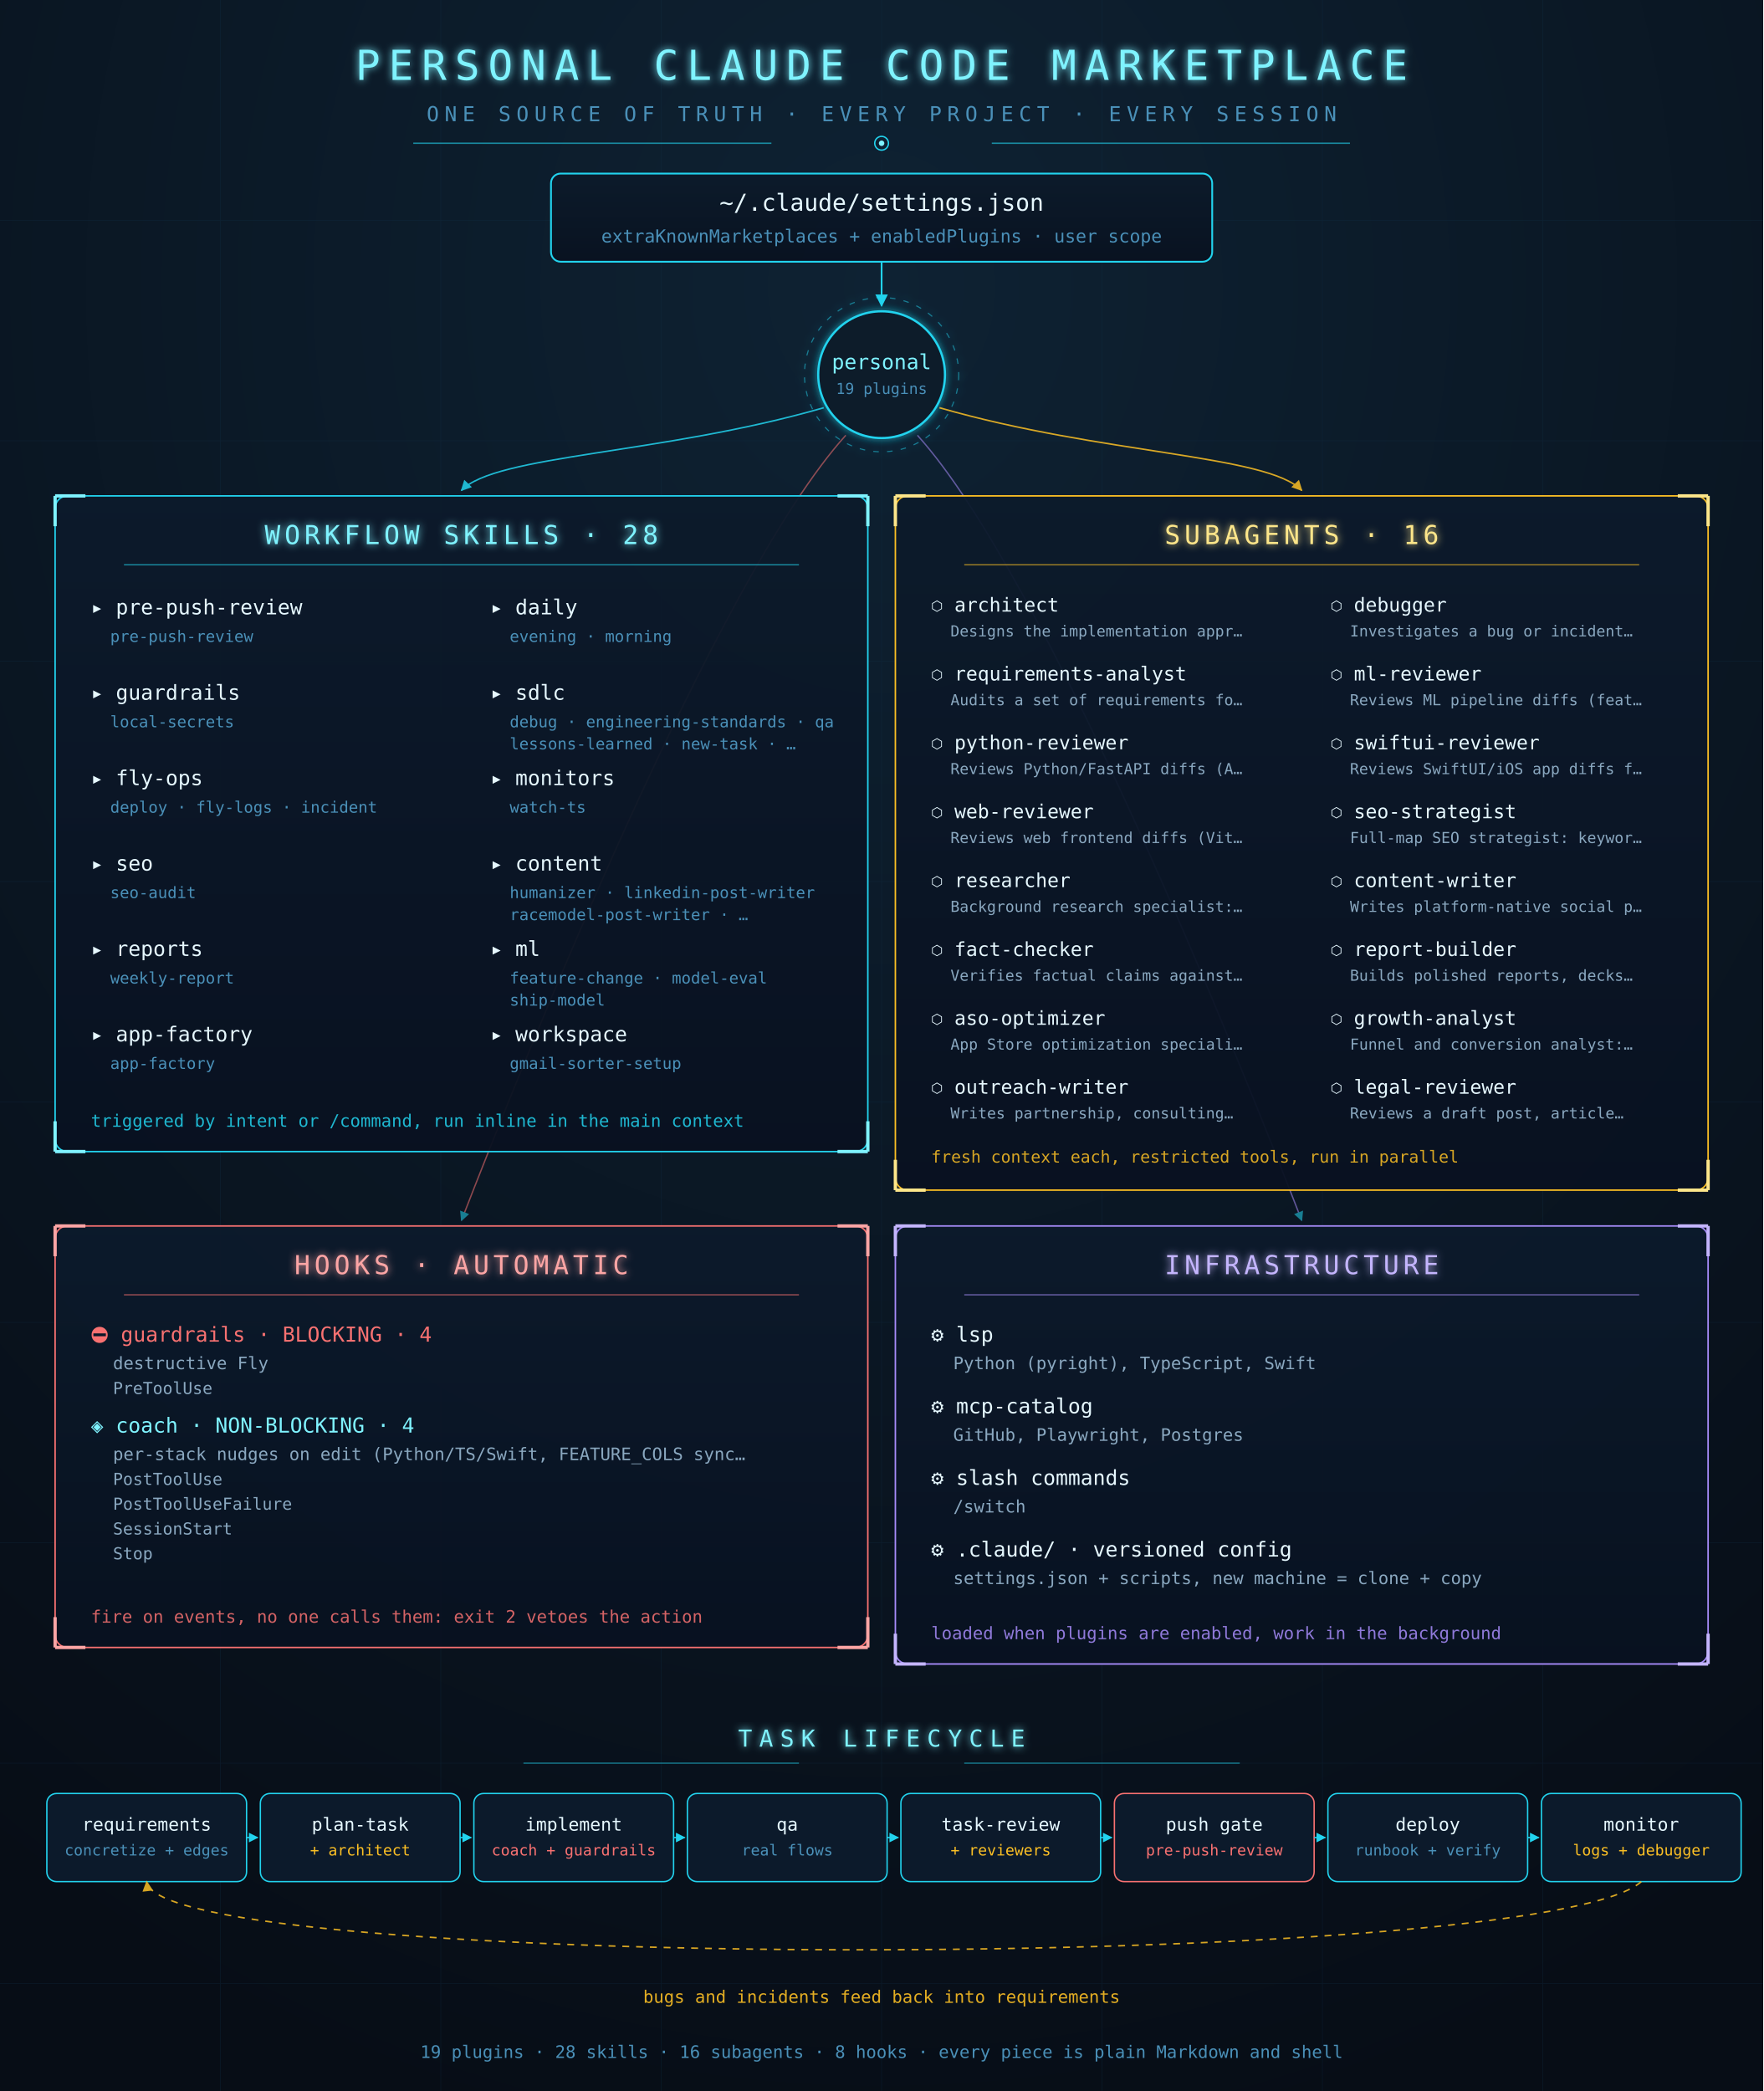
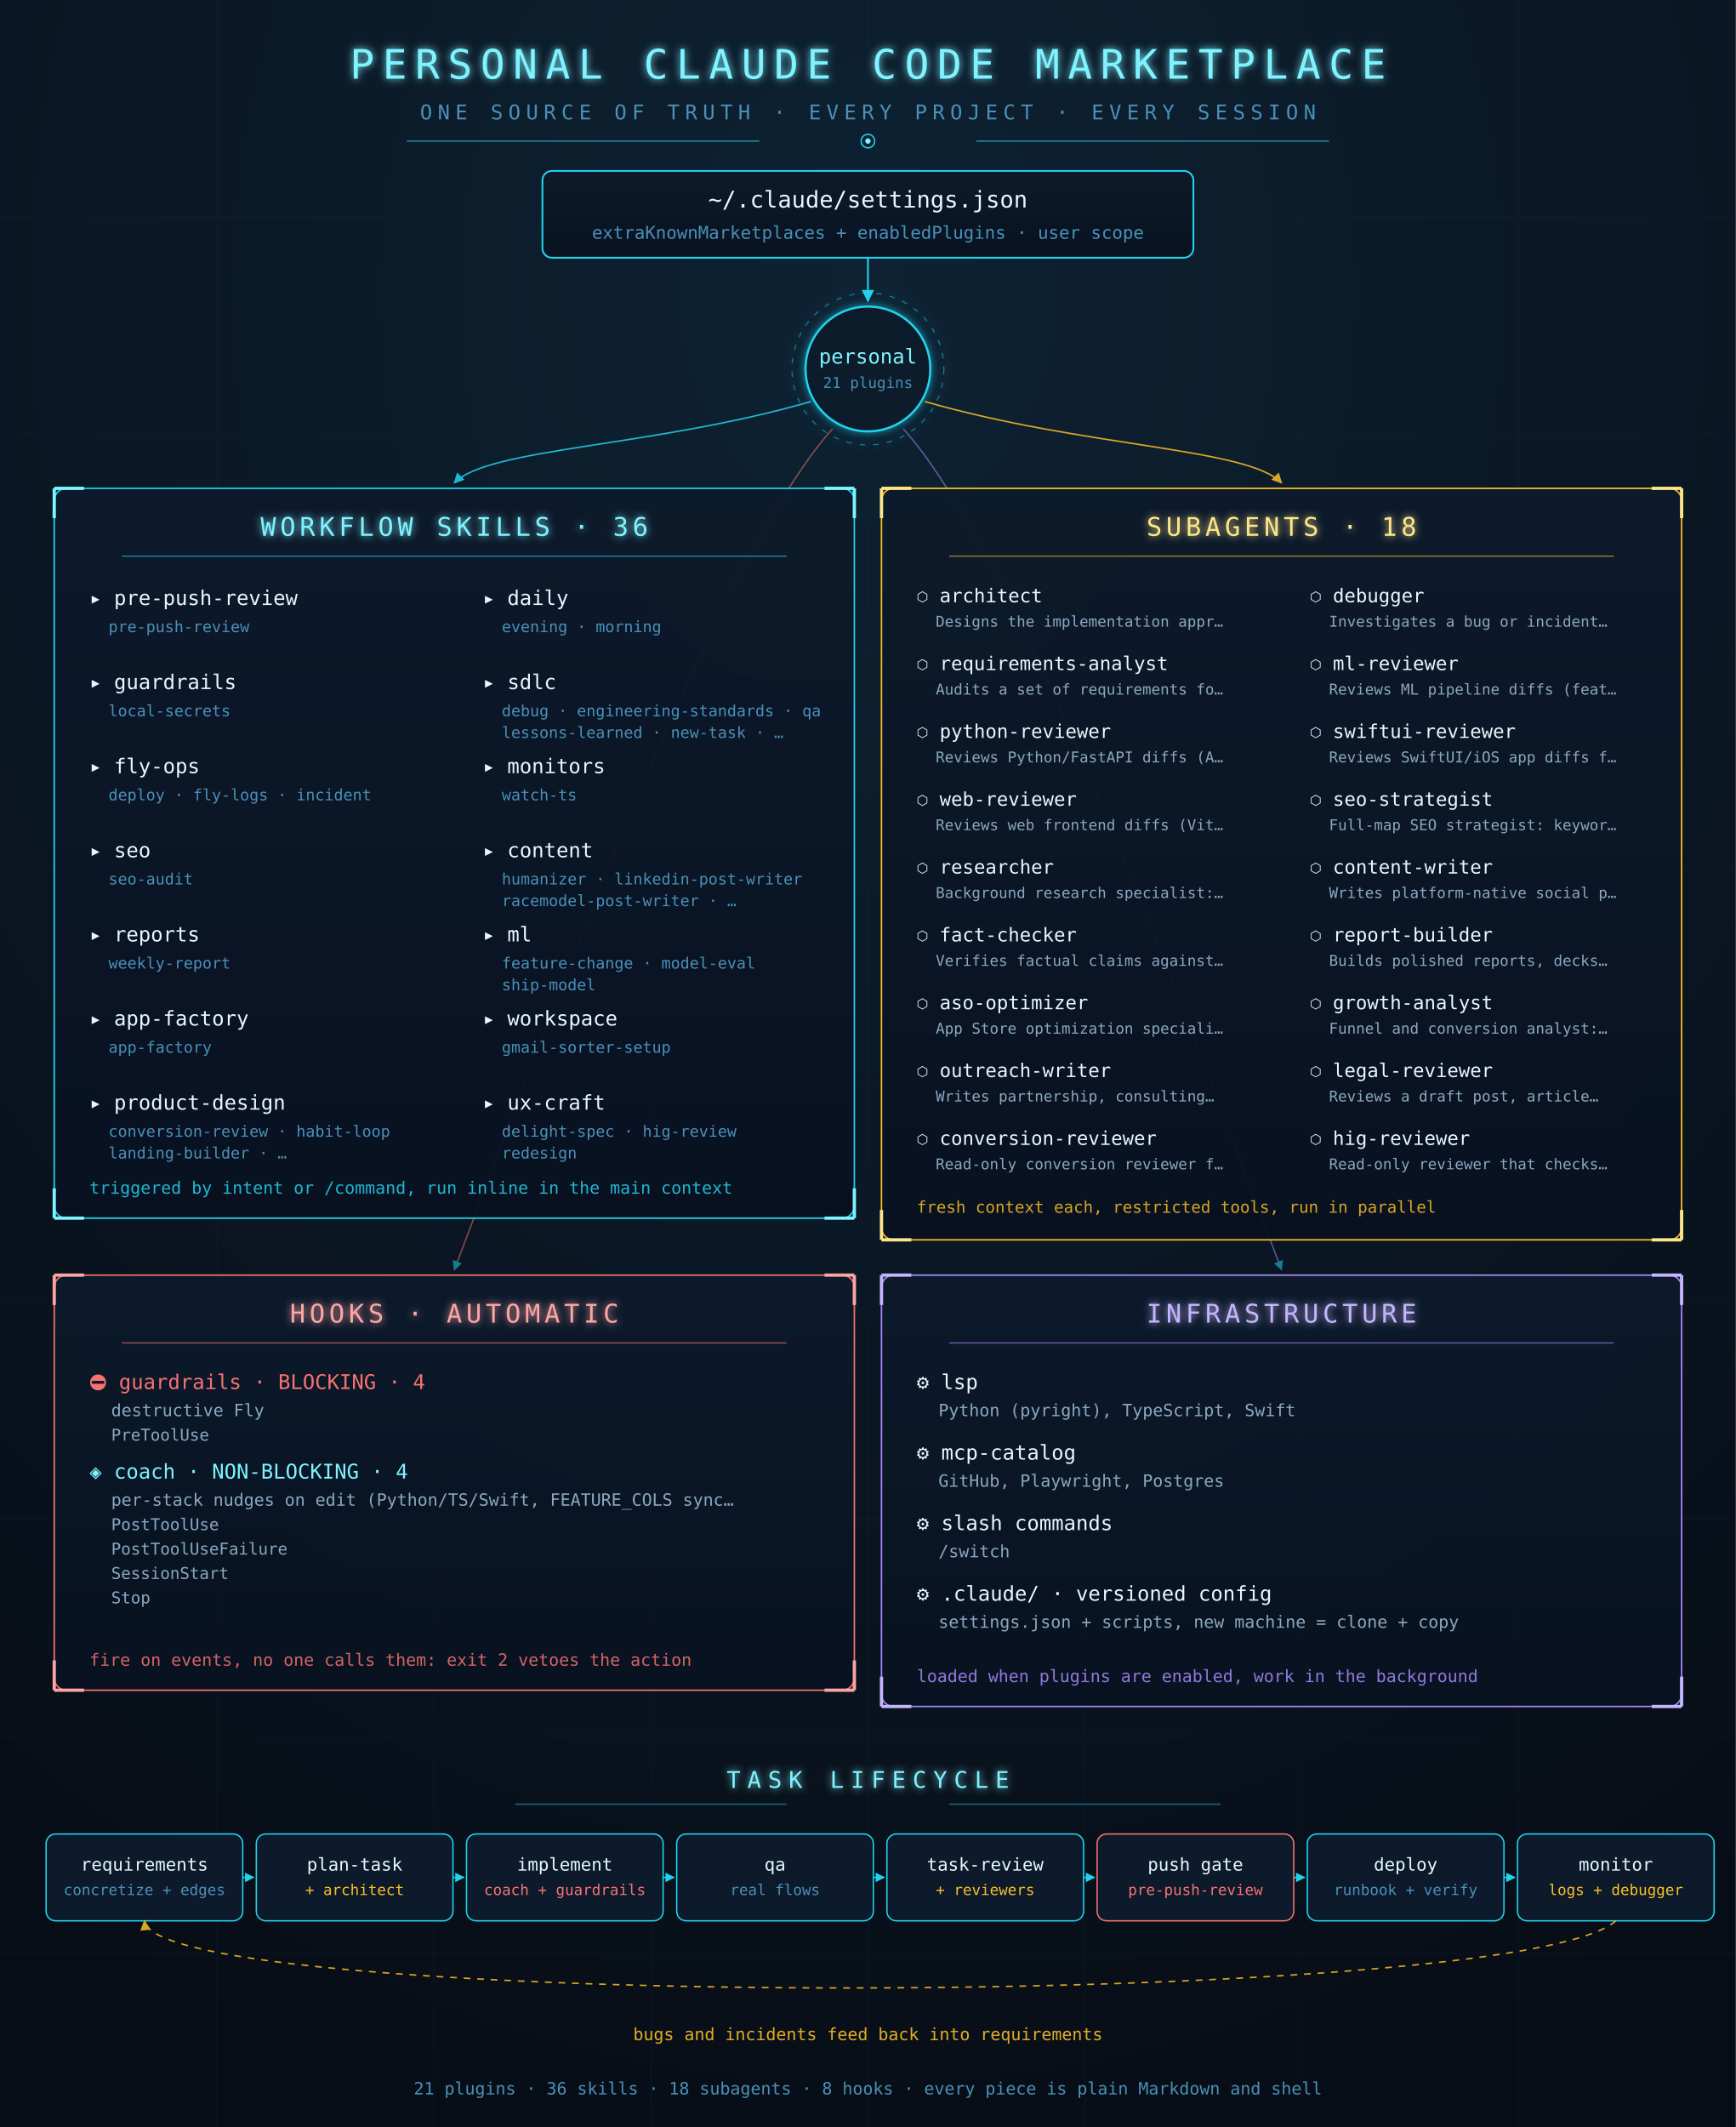
- <svg xmlns="http://www.w3.org/2000/svg" viewBox="0 0 1280 1518" width="1280" height="1518" font-family="Menlo, SF Mono, Consolas, monospace">
+ <svg xmlns="http://www.w3.org/2000/svg" viewBox="0 0 1280 1568" width="1280" height="1568" font-family="Menlo, SF Mono, Consolas, monospace">
  <defs>
    <filter id="glow" x="-40%" y="-40%" width="180%" height="180%">
      <feGaussianBlur stdDeviation="3" result="b" />
      <feMerge>
        <feMergeNode in="b" />
        <feMergeNode in="SourceGraphic" />
      </feMerge>
    </filter>
    <radialGradient id="bgGlow" cx="50%" cy="14%" r="90%">
      <stop offset="0%" stop-color="#0e2233" />
      <stop offset="100%" stop-color="#070d16" />
    </radialGradient>
    <linearGradient id="panelFill" x1="0" y1="0" x2="0" y2="1">
      <stop offset="0%" stop-color="#0c1a2b" stop-opacity="0.95" />
      <stop offset="100%" stop-color="#081120" stop-opacity="0.95" />
    </linearGradient>
    <marker id="arrowC" viewBox="0 0 10 10" refX="9" refY="5" markerWidth="7" markerHeight="7" orient="auto-start-reverse">
      <path d="M0,0 L10,5 L0,10 z" fill="#22d3ee" />
    </marker>
    <marker id="arrowG" viewBox="0 0 10 10" refX="9" refY="5" markerWidth="7" markerHeight="7" orient="auto-start-reverse">
      <path d="M0,0 L10,5 L0,10 z" fill="#fbbf24" />
    </marker>
  </defs>
-   <rect width="1280" height="1518" fill="url(#bgGlow)" />
+   <rect width="1280" height="1568" fill="url(#bgGlow)" />
  <g stroke="#123049" stroke-width="0.5" opacity="0.3">
-     <path d="M0,160 H1280 M0,320 H1280 M0,480 H1280 M0,640 H1280 M0,800 H1280 M0,960 H1280 M0,1120 H1280 M0,1280 H1280 M0,1440 H1280 M160,0 V1518 M320,0 V1518 M480,0 V1518 M640,0 V1518 M800,0 V1518 M960,0 V1518 M1120,0 V1518" />
+     <path d="M0,160 H1280 M0,320 H1280 M0,480 H1280 M0,640 H1280 M0,800 H1280 M0,960 H1280 M0,1120 H1280 M0,1280 H1280 M0,1440 H1280 M160,0 V1568 M320,0 V1568 M480,0 V1568 M640,0 V1568 M800,0 V1568 M960,0 V1568 M1120,0 V1568" />
  </g>
  <g filter="url(#glow)">
    <text x="640.0" y="58" text-anchor="middle" fill="#7ff3ff" font-size="30" letter-spacing="6">PERSONAL CLAUDE CODE MARKETPLACE</text>
  </g>
  <text x="640.0" y="88" text-anchor="middle" fill="#4a90b8" font-size="15" letter-spacing="4">ONE SOURCE OF TRUTH · EVERY PROJECT · EVERY SESSION</text>
  <path d="M300,104 H560 M720,104 H980" stroke="#22d3ee" stroke-width="1" opacity="0.6" />
  <circle cx="640.0" cy="104" r="5" fill="none" stroke="#22d3ee" />
  <circle cx="640.0" cy="104" r="2" fill="#7ff3ff" />
  <rect x="400" y="126" width="480" height="64" rx="7" fill="url(#panelFill)" stroke="#22d3ee" stroke-width="1.3" />
  <text x="640.0" y="153" text-anchor="middle" fill="#e6f8ff" font-size="17">~/.claude/settings.json</text>
  <text x="640.0" y="176" text-anchor="middle" fill="#4a90b8" font-size="13">extraKnownMarketplaces + enabledPlugins · user scope</text>
  <line x1="640" y1="190" x2="640" y2="222" stroke="#22d3ee" stroke-width="1.3" marker-end="url(#arrowC)" />
  <g filter="url(#glow)">
    <circle cx="640" cy="272" r="46" fill="#0c1a2b" stroke="#22d3ee" stroke-width="1.6" />
    <circle cx="640" cy="272" r="56" fill="none" stroke="#22d3ee" stroke-width="0.8" opacity="0.5" stroke-dasharray="4 6" />
    <text x="640" y="268" text-anchor="middle" fill="#7ff3ff" font-size="15">personal</text>
-     <text x="640" y="286" text-anchor="middle" fill="#4a90b8" font-size="11">19 plugins</text>
+     <text x="640" y="286" text-anchor="middle" fill="#4a90b8" font-size="11">21 plugins</text>
  </g>
  <path d="M598,296 C480,330 360,330 335,356" fill="none" stroke="#22d3ee" stroke-width="1.1" marker-end="url(#arrowC)" opacity="0.85" />
  <path d="M682,296 C800,330 920,330 945,356" fill="none" stroke="#fbbf24" stroke-width="1.1" marker-end="url(#arrowG)" opacity="0.85" />
-   <path d="M614,316 C520,420 380,770 335,886" fill="none" stroke="#f87171" stroke-width="1" marker-end="url(#arrowC)" opacity="0.55" />
-   <path d="M666,316 C760,420 900,770 945,886" fill="none" stroke="#a78bfa" stroke-width="1" marker-end="url(#arrowC)" opacity="0.55" />
-   <rect x="40" y="360" width="590" height="476" rx="9" fill="url(#panelFill)" stroke="#22d3ee" stroke-width="1.1" />
+   <path d="M614,316 C520,420 380,820 335,936" fill="none" stroke="#f87171" stroke-width="1" marker-end="url(#arrowC)" opacity="0.55" />
+   <path d="M666,316 C760,420 900,820 945,936" fill="none" stroke="#a78bfa" stroke-width="1" marker-end="url(#arrowC)" opacity="0.55" />
+   <rect x="40" y="360" width="590" height="538" rx="9" fill="url(#panelFill)" stroke="#22d3ee" stroke-width="1.1" />
  <path d="M40,360 h22 M40,360 v22" stroke="#7ff3ff" stroke-width="2.4" fill="none" />
  <path d="M630,360 h-22 M630,360 v22" stroke="#7ff3ff" stroke-width="2.4" fill="none" />
-   <path d="M40,836 h22 M40,836 v-22" stroke="#7ff3ff" stroke-width="2.4" fill="none" />
-   <path d="M630,836 h-22 M630,836 v-22" stroke="#7ff3ff" stroke-width="2.4" fill="none" />
-   <text x="335.0" y="395" text-anchor="middle" fill="#7ff3ff" font-size="19" letter-spacing="3" filter="url(#glow)">WORKFLOW SKILLS · 28</text>
+   <path d="M40,898 h22 M40,898 v-22" stroke="#7ff3ff" stroke-width="2.4" fill="none" />
+   <path d="M630,898 h-22 M630,898 v-22" stroke="#7ff3ff" stroke-width="2.4" fill="none" />
+   <text x="335.0" y="395" text-anchor="middle" fill="#7ff3ff" font-size="19" letter-spacing="3" filter="url(#glow)">WORKFLOW SKILLS · 36</text>
  <line x1="90" y1="410" x2="580" y2="410" stroke="#22d3ee" stroke-width="0.9" opacity="0.6" />
  <text x="66" y="446" fill="#e6f8ff" font-size="15">▸ pre-push-review</text>
  <text x="80" y="466" fill="#4a90b8" font-size="11.5">pre-push-review</text>
  <text x="356" y="446" fill="#e6f8ff" font-size="15">▸ daily</text>
  <text x="370" y="466" fill="#4a90b8" font-size="11.5">evening · morning</text>
  <text x="66" y="508" fill="#e6f8ff" font-size="15">▸ guardrails</text>
  <text x="80" y="528" fill="#4a90b8" font-size="11.5">local-secrets</text>
  <text x="356" y="508" fill="#e6f8ff" font-size="15">▸ sdlc</text>
  <text x="370" y="528" fill="#4a90b8" font-size="11.5">debug · engineering-standards · qa</text>
  <text x="370" y="544" fill="#4a90b8" font-size="11.5">lessons-learned · new-task · …</text>
  <text x="66" y="570" fill="#e6f8ff" font-size="15">▸ fly-ops</text>
  <text x="80" y="590" fill="#4a90b8" font-size="11.5">deploy · fly-logs · incident</text>
  <text x="356" y="570" fill="#e6f8ff" font-size="15">▸ monitors</text>
  <text x="370" y="590" fill="#4a90b8" font-size="11.5">watch-ts</text>
  <text x="66" y="632" fill="#e6f8ff" font-size="15">▸ seo</text>
  <text x="80" y="652" fill="#4a90b8" font-size="11.5">seo-audit</text>
  <text x="356" y="632" fill="#e6f8ff" font-size="15">▸ content</text>
  <text x="370" y="652" fill="#4a90b8" font-size="11.5">humanizer · linkedin-post-writer</text>
  <text x="370" y="668" fill="#4a90b8" font-size="11.5">racemodel-post-writer · …</text>
  <text x="66" y="694" fill="#e6f8ff" font-size="15">▸ reports</text>
  <text x="80" y="714" fill="#4a90b8" font-size="11.5">weekly-report</text>
  <text x="356" y="694" fill="#e6f8ff" font-size="15">▸ ml</text>
  <text x="370" y="714" fill="#4a90b8" font-size="11.5">feature-change · model-eval</text>
  <text x="370" y="730" fill="#4a90b8" font-size="11.5">ship-model</text>
  <text x="66" y="756" fill="#e6f8ff" font-size="15">▸ app-factory</text>
  <text x="80" y="776" fill="#4a90b8" font-size="11.5">app-factory</text>
  <text x="356" y="756" fill="#e6f8ff" font-size="15">▸ workspace</text>
  <text x="370" y="776" fill="#4a90b8" font-size="11.5">gmail-sorter-setup</text>
-   <text x="66" y="818" fill="#22d3ee" font-size="12.5" opacity="0.85">triggered by intent or /command, run inline in the main context</text>
-   <rect x="650" y="360" width="590" height="504" rx="9" fill="url(#panelFill)" stroke="#fbbf24" stroke-width="1.1" />
+   <text x="66" y="818" fill="#e6f8ff" font-size="15">▸ product-design</text>
+   <text x="80" y="838" fill="#4a90b8" font-size="11.5">conversion-review · habit-loop</text>
+   <text x="80" y="854" fill="#4a90b8" font-size="11.5">landing-builder · …</text>
+   <text x="356" y="818" fill="#e6f8ff" font-size="15">▸ ux-craft</text>
+   <text x="370" y="838" fill="#4a90b8" font-size="11.5">delight-spec · hig-review</text>
+   <text x="370" y="854" fill="#4a90b8" font-size="11.5">redesign</text>
+   <text x="66" y="880" fill="#22d3ee" font-size="12.5" opacity="0.85">triggered by intent or /command, run inline in the main context</text>
+   <rect x="650" y="360" width="590" height="554" rx="9" fill="url(#panelFill)" stroke="#fbbf24" stroke-width="1.1" />
  <path d="M650,360 h22 M650,360 v22" stroke="#fde68a" stroke-width="2.4" fill="none" />
  <path d="M1240,360 h-22 M1240,360 v22" stroke="#fde68a" stroke-width="2.4" fill="none" />
-   <path d="M650,864 h22 M650,864 v-22" stroke="#fde68a" stroke-width="2.4" fill="none" />
-   <path d="M1240,864 h-22 M1240,864 v-22" stroke="#fde68a" stroke-width="2.4" fill="none" />
-   <text x="945.0" y="395" text-anchor="middle" fill="#fde68a" font-size="19" letter-spacing="3" filter="url(#glow)">SUBAGENTS · 16</text>
+   <path d="M650,914 h22 M650,914 v-22" stroke="#fde68a" stroke-width="2.4" fill="none" />
+   <path d="M1240,914 h-22 M1240,914 v-22" stroke="#fde68a" stroke-width="2.4" fill="none" />
+   <text x="945.0" y="395" text-anchor="middle" fill="#fde68a" font-size="19" letter-spacing="3" filter="url(#glow)">SUBAGENTS · 18</text>
  <line x1="700" y1="410" x2="1190" y2="410" stroke="#fbbf24" stroke-width="0.9" opacity="0.6" />
  <text x="676" y="444" fill="#e6f8ff" font-size="14">⬡ architect</text>
  <text x="690" y="462" fill="#8aa8c0" font-size="11">Designs the implementation appr…</text>
  <text x="966" y="444" fill="#e6f8ff" font-size="14">⬡ debugger</text>
  <text x="980" y="462" fill="#8aa8c0" font-size="11">Investigates a bug or incident…</text>
  <text x="676" y="494" fill="#e6f8ff" font-size="14">⬡ requirements-analyst</text>
  <text x="690" y="512" fill="#8aa8c0" font-size="11">Audits a set of requirements fo…</text>
  <text x="966" y="494" fill="#e6f8ff" font-size="14">⬡ ml-reviewer</text>
  <text x="980" y="512" fill="#8aa8c0" font-size="11">Reviews ML pipeline diffs (feat…</text>
  <text x="676" y="544" fill="#e6f8ff" font-size="14">⬡ python-reviewer</text>
  <text x="690" y="562" fill="#8aa8c0" font-size="11">Reviews Python/FastAPI diffs (A…</text>
  <text x="966" y="544" fill="#e6f8ff" font-size="14">⬡ swiftui-reviewer</text>
  <text x="980" y="562" fill="#8aa8c0" font-size="11">Reviews SwiftUI/iOS app diffs f…</text>
  <text x="676" y="594" fill="#e6f8ff" font-size="14">⬡ web-reviewer</text>
  <text x="690" y="612" fill="#8aa8c0" font-size="11">Reviews web frontend diffs (Vit…</text>
  <text x="966" y="594" fill="#e6f8ff" font-size="14">⬡ seo-strategist</text>
  <text x="980" y="612" fill="#8aa8c0" font-size="11">Full-map SEO strategist: keywor…</text>
  <text x="676" y="644" fill="#e6f8ff" font-size="14">⬡ researcher</text>
  <text x="690" y="662" fill="#8aa8c0" font-size="11">Background research specialist:…</text>
  <text x="966" y="644" fill="#e6f8ff" font-size="14">⬡ content-writer</text>
  <text x="980" y="662" fill="#8aa8c0" font-size="11">Writes platform-native social p…</text>
  <text x="676" y="694" fill="#e6f8ff" font-size="14">⬡ fact-checker</text>
  <text x="690" y="712" fill="#8aa8c0" font-size="11">Verifies factual claims against…</text>
  <text x="966" y="694" fill="#e6f8ff" font-size="14">⬡ report-builder</text>
  <text x="980" y="712" fill="#8aa8c0" font-size="11">Builds polished reports, decks…</text>
  <text x="676" y="744" fill="#e6f8ff" font-size="14">⬡ aso-optimizer</text>
  <text x="690" y="762" fill="#8aa8c0" font-size="11">App Store optimization speciali…</text>
  <text x="966" y="744" fill="#e6f8ff" font-size="14">⬡ growth-analyst</text>
  <text x="980" y="762" fill="#8aa8c0" font-size="11">Funnel and conversion analyst:…</text>
  <text x="676" y="794" fill="#e6f8ff" font-size="14">⬡ outreach-writer</text>
  <text x="690" y="812" fill="#8aa8c0" font-size="11">Writes partnership, consulting…</text>
  <text x="966" y="794" fill="#e6f8ff" font-size="14">⬡ legal-reviewer</text>
  <text x="980" y="812" fill="#8aa8c0" font-size="11">Reviews a draft post, article…</text>
-   <text x="676" y="844" fill="#fbbf24" font-size="12" opacity="0.85">fresh context each, restricted tools, run in parallel</text>
-   <rect x="40" y="890" width="590" height="306" rx="9" fill="url(#panelFill)" stroke="#f87171" stroke-width="1.1" />
-   <path d="M40,890 h22 M40,890 v22" stroke="#fca5a5" stroke-width="2.4" fill="none" />
-   <path d="M630,890 h-22 M630,890 v22" stroke="#fca5a5" stroke-width="2.4" fill="none" />
-   <path d="M40,1196 h22 M40,1196 v-22" stroke="#fca5a5" stroke-width="2.4" fill="none" />
-   <path d="M630,1196 h-22 M630,1196 v-22" stroke="#fca5a5" stroke-width="2.4" fill="none" />
-   <text x="335.0" y="925" text-anchor="middle" fill="#fca5a5" font-size="19" letter-spacing="3" filter="url(#glow)">HOOKS · AUTOMATIC</text>
-   <line x1="90" y1="940" x2="580" y2="940" stroke="#f87171" stroke-width="0.9" opacity="0.6" />
-   <text x="66" y="974" fill="#f87171" font-size="15">⛔ guardrails · BLOCKING · 4</text>
-   <text x="82" y="994" fill="#8aa8c0" font-size="12.5">destructive Fly</text>
-   <text x="82" y="1012" fill="#8aa8c0" font-size="12">PreToolUse</text>
-   <text x="66" y="1040" fill="#7ff3ff" font-size="15">◈ coach · NON-BLOCKING · 4</text>
-   <text x="82" y="1060" fill="#8aa8c0" font-size="12.5">per-stack nudges on edit (Python/TS/Swift, FEATURE_COLS sync…</text>
-   <text x="82" y="1078" fill="#8aa8c0" font-size="12">PostToolUse</text>
-   <text x="82" y="1096" fill="#8aa8c0" font-size="12">PostToolUseFailure</text>
-   <text x="82" y="1114" fill="#8aa8c0" font-size="12">SessionStart</text>
-   <text x="82" y="1132" fill="#8aa8c0" font-size="12">Stop</text>
-   <text x="66" y="1178" fill="#f87171" font-size="12.5" opacity="0.85">fire on events, no one calls them: exit 2 vetoes the action</text>
-   <rect x="650" y="890" width="590" height="318" rx="9" fill="url(#panelFill)" stroke="#a78bfa" stroke-width="1.1" />
-   <path d="M650,890 h22 M650,890 v22" stroke="#c4b5fd" stroke-width="2.4" fill="none" />
-   <path d="M1240,890 h-22 M1240,890 v22" stroke="#c4b5fd" stroke-width="2.4" fill="none" />
-   <path d="M650,1208 h22 M650,1208 v-22" stroke="#c4b5fd" stroke-width="2.4" fill="none" />
-   <path d="M1240,1208 h-22 M1240,1208 v-22" stroke="#c4b5fd" stroke-width="2.4" fill="none" />
-   <text x="945.0" y="925" text-anchor="middle" fill="#c4b5fd" font-size="19" letter-spacing="3" filter="url(#glow)">INFRASTRUCTURE</text>
-   <line x1="700" y1="940" x2="1190" y2="940" stroke="#a78bfa" stroke-width="0.9" opacity="0.6" />
-   <text x="676" y="974" fill="#e6f8ff" font-size="15">⚙ lsp</text>
-   <text x="692" y="994" fill="#8aa8c0" font-size="12.5">Python (pyright), TypeScript, Swift</text>
-   <text x="676" y="1026" fill="#e6f8ff" font-size="15">⚙ mcp-catalog</text>
-   <text x="692" y="1046" fill="#8aa8c0" font-size="12.5">GitHub, Playwright, Postgres</text>
-   <text x="676" y="1078" fill="#e6f8ff" font-size="15">⚙ slash commands</text>
-   <text x="692" y="1098" fill="#8aa8c0" font-size="12.5">/switch</text>
-   <text x="676" y="1130" fill="#e6f8ff" font-size="15">⚙ .claude/ · versioned config</text>
-   <text x="692" y="1150" fill="#8aa8c0" font-size="12.5">settings.json + scripts, new machine = clone + copy</text>
-   <text x="676" y="1190" fill="#a78bfa" font-size="12.5" opacity="0.85">loaded when plugins are enabled, work in the background</text>
-   <text x="640.0" y="1268" text-anchor="middle" fill="#7ff3ff" font-size="17" letter-spacing="5" filter="url(#glow)">TASK LIFECYCLE</text>
-   <line x1="380" y1="1280" x2="580" y2="1280" stroke="#22d3ee" stroke-width="0.9" opacity="0.5" />
-   <line x1="700" y1="1280" x2="900" y2="1280" stroke="#22d3ee" stroke-width="0.9" opacity="0.5" />
-   <rect x="34" y="1302" width="145" height="64" rx="7" fill="#0c1a2b" stroke="#22d3ee" />
-   <text x="106.5" y="1329" text-anchor="middle" fill="#e6f8ff" font-size="13">requirements</text>
-   <text x="106.5" y="1347" text-anchor="middle" fill="#4a90b8" font-size="11">concretize + edges</text>
-   <line x1="179" y1="1334" x2="187" y2="1334" stroke="#22d3ee" marker-end="url(#arrowC)" />
-   <rect x="189" y="1302" width="145" height="64" rx="7" fill="#0c1a2b" stroke="#22d3ee" />
-   <text x="261.5" y="1329" text-anchor="middle" fill="#e6f8ff" font-size="13">plan-task</text>
-   <text x="261.5" y="1347" text-anchor="middle" fill="#fbbf24" font-size="11">+ architect</text>
-   <line x1="334" y1="1334" x2="342" y2="1334" stroke="#22d3ee" marker-end="url(#arrowC)" />
-   <rect x="344" y="1302" width="145" height="64" rx="7" fill="#0c1a2b" stroke="#22d3ee" />
-   <text x="416.5" y="1329" text-anchor="middle" fill="#e6f8ff" font-size="13">implement</text>
-   <text x="416.5" y="1347" text-anchor="middle" fill="#f87171" font-size="11">coach + guardrails</text>
-   <line x1="489" y1="1334" x2="497" y2="1334" stroke="#22d3ee" marker-end="url(#arrowC)" />
-   <rect x="499" y="1302" width="145" height="64" rx="7" fill="#0c1a2b" stroke="#22d3ee" />
-   <text x="571.5" y="1329" text-anchor="middle" fill="#e6f8ff" font-size="13">qa</text>
-   <text x="571.5" y="1347" text-anchor="middle" fill="#4a90b8" font-size="11">real flows</text>
-   <line x1="644" y1="1334" x2="652" y2="1334" stroke="#22d3ee" marker-end="url(#arrowC)" />
-   <rect x="654" y="1302" width="145" height="64" rx="7" fill="#0c1a2b" stroke="#22d3ee" />
-   <text x="726.5" y="1329" text-anchor="middle" fill="#e6f8ff" font-size="13">task-review</text>
-   <text x="726.5" y="1347" text-anchor="middle" fill="#fbbf24" font-size="11">+ reviewers</text>
-   <line x1="799" y1="1334" x2="807" y2="1334" stroke="#22d3ee" marker-end="url(#arrowC)" />
-   <rect x="809" y="1302" width="145" height="64" rx="7" fill="#0c1a2b" stroke="#f87171" />
-   <text x="881.5" y="1329" text-anchor="middle" fill="#e6f8ff" font-size="13">push gate</text>
-   <text x="881.5" y="1347" text-anchor="middle" fill="#f87171" font-size="11">pre-push-review</text>
-   <line x1="954" y1="1334" x2="962" y2="1334" stroke="#22d3ee" marker-end="url(#arrowC)" />
-   <rect x="964" y="1302" width="145" height="64" rx="7" fill="#0c1a2b" stroke="#22d3ee" />
-   <text x="1036.5" y="1329" text-anchor="middle" fill="#e6f8ff" font-size="13">deploy</text>
-   <text x="1036.5" y="1347" text-anchor="middle" fill="#4a90b8" font-size="11">runbook + verify</text>
-   <line x1="1109" y1="1334" x2="1117" y2="1334" stroke="#22d3ee" marker-end="url(#arrowC)" />
-   <rect x="1119" y="1302" width="145" height="64" rx="7" fill="#0c1a2b" stroke="#22d3ee" />
-   <text x="1191.5" y="1329" text-anchor="middle" fill="#e6f8ff" font-size="13">monitor</text>
-   <text x="1191.5" y="1347" text-anchor="middle" fill="#fbbf24" font-size="11">logs + debugger</text>
-   <path d="M1191.5,1366 C1119,1432 114,1432 106.5,1366" fill="none" stroke="#fbbf24" stroke-width="1.1" stroke-dasharray="5 5" marker-end="url(#arrowG)" opacity="0.85" />
-   <text x="640.0" y="1454" text-anchor="middle" fill="#fbbf24" font-size="12.5" opacity="0.9">bugs and incidents feed back into requirements</text>
-   <text x="640.0" y="1494" text-anchor="middle" fill="#4a90b8" font-size="12.5">19 plugins · 28 skills · 16 subagents · 8 hooks · every piece is plain Markdown and shell</text>
+   <text x="676" y="844" fill="#e6f8ff" font-size="14">⬡ conversion-reviewer</text>
+   <text x="690" y="862" fill="#8aa8c0" font-size="11">Read-only conversion reviewer f…</text>
+   <text x="966" y="844" fill="#e6f8ff" font-size="14">⬡ hig-reviewer</text>
+   <text x="980" y="862" fill="#8aa8c0" font-size="11">Read-only reviewer that checks…</text>
+   <text x="676" y="894" fill="#fbbf24" font-size="12" opacity="0.85">fresh context each, restricted tools, run in parallel</text>
+   <rect x="40" y="940" width="590" height="306" rx="9" fill="url(#panelFill)" stroke="#f87171" stroke-width="1.1" />
+   <path d="M40,940 h22 M40,940 v22" stroke="#fca5a5" stroke-width="2.4" fill="none" />
+   <path d="M630,940 h-22 M630,940 v22" stroke="#fca5a5" stroke-width="2.4" fill="none" />
+   <path d="M40,1246 h22 M40,1246 v-22" stroke="#fca5a5" stroke-width="2.4" fill="none" />
+   <path d="M630,1246 h-22 M630,1246 v-22" stroke="#fca5a5" stroke-width="2.4" fill="none" />
+   <text x="335.0" y="975" text-anchor="middle" fill="#fca5a5" font-size="19" letter-spacing="3" filter="url(#glow)">HOOKS · AUTOMATIC</text>
+   <line x1="90" y1="990" x2="580" y2="990" stroke="#f87171" stroke-width="0.9" opacity="0.6" />
+   <text x="66" y="1024" fill="#f87171" font-size="15">⛔ guardrails · BLOCKING · 4</text>
+   <text x="82" y="1044" fill="#8aa8c0" font-size="12.5">destructive Fly</text>
+   <text x="82" y="1062" fill="#8aa8c0" font-size="12">PreToolUse</text>
+   <text x="66" y="1090" fill="#7ff3ff" font-size="15">◈ coach · NON-BLOCKING · 4</text>
+   <text x="82" y="1110" fill="#8aa8c0" font-size="12.5">per-stack nudges on edit (Python/TS/Swift, FEATURE_COLS sync…</text>
+   <text x="82" y="1128" fill="#8aa8c0" font-size="12">PostToolUse</text>
+   <text x="82" y="1146" fill="#8aa8c0" font-size="12">PostToolUseFailure</text>
+   <text x="82" y="1164" fill="#8aa8c0" font-size="12">SessionStart</text>
+   <text x="82" y="1182" fill="#8aa8c0" font-size="12">Stop</text>
+   <text x="66" y="1228" fill="#f87171" font-size="12.5" opacity="0.85">fire on events, no one calls them: exit 2 vetoes the action</text>
+   <rect x="650" y="940" width="590" height="318" rx="9" fill="url(#panelFill)" stroke="#a78bfa" stroke-width="1.1" />
+   <path d="M650,940 h22 M650,940 v22" stroke="#c4b5fd" stroke-width="2.4" fill="none" />
+   <path d="M1240,940 h-22 M1240,940 v22" stroke="#c4b5fd" stroke-width="2.4" fill="none" />
+   <path d="M650,1258 h22 M650,1258 v-22" stroke="#c4b5fd" stroke-width="2.4" fill="none" />
+   <path d="M1240,1258 h-22 M1240,1258 v-22" stroke="#c4b5fd" stroke-width="2.4" fill="none" />
+   <text x="945.0" y="975" text-anchor="middle" fill="#c4b5fd" font-size="19" letter-spacing="3" filter="url(#glow)">INFRASTRUCTURE</text>
+   <line x1="700" y1="990" x2="1190" y2="990" stroke="#a78bfa" stroke-width="0.9" opacity="0.6" />
+   <text x="676" y="1024" fill="#e6f8ff" font-size="15">⚙ lsp</text>
+   <text x="692" y="1044" fill="#8aa8c0" font-size="12.5">Python (pyright), TypeScript, Swift</text>
+   <text x="676" y="1076" fill="#e6f8ff" font-size="15">⚙ mcp-catalog</text>
+   <text x="692" y="1096" fill="#8aa8c0" font-size="12.5">GitHub, Playwright, Postgres</text>
+   <text x="676" y="1128" fill="#e6f8ff" font-size="15">⚙ slash commands</text>
+   <text x="692" y="1148" fill="#8aa8c0" font-size="12.5">/switch</text>
+   <text x="676" y="1180" fill="#e6f8ff" font-size="15">⚙ .claude/ · versioned config</text>
+   <text x="692" y="1200" fill="#8aa8c0" font-size="12.5">settings.json + scripts, new machine = clone + copy</text>
+   <text x="676" y="1240" fill="#a78bfa" font-size="12.5" opacity="0.85">loaded when plugins are enabled, work in the background</text>
+   <text x="640.0" y="1318" text-anchor="middle" fill="#7ff3ff" font-size="17" letter-spacing="5" filter="url(#glow)">TASK LIFECYCLE</text>
+   <line x1="380" y1="1330" x2="580" y2="1330" stroke="#22d3ee" stroke-width="0.9" opacity="0.5" />
+   <line x1="700" y1="1330" x2="900" y2="1330" stroke="#22d3ee" stroke-width="0.9" opacity="0.5" />
+   <rect x="34" y="1352" width="145" height="64" rx="7" fill="#0c1a2b" stroke="#22d3ee" />
+   <text x="106.5" y="1379" text-anchor="middle" fill="#e6f8ff" font-size="13">requirements</text>
+   <text x="106.5" y="1397" text-anchor="middle" fill="#4a90b8" font-size="11">concretize + edges</text>
+   <line x1="179" y1="1384" x2="187" y2="1384" stroke="#22d3ee" marker-end="url(#arrowC)" />
+   <rect x="189" y="1352" width="145" height="64" rx="7" fill="#0c1a2b" stroke="#22d3ee" />
+   <text x="261.5" y="1379" text-anchor="middle" fill="#e6f8ff" font-size="13">plan-task</text>
+   <text x="261.5" y="1397" text-anchor="middle" fill="#fbbf24" font-size="11">+ architect</text>
+   <line x1="334" y1="1384" x2="342" y2="1384" stroke="#22d3ee" marker-end="url(#arrowC)" />
+   <rect x="344" y="1352" width="145" height="64" rx="7" fill="#0c1a2b" stroke="#22d3ee" />
+   <text x="416.5" y="1379" text-anchor="middle" fill="#e6f8ff" font-size="13">implement</text>
+   <text x="416.5" y="1397" text-anchor="middle" fill="#f87171" font-size="11">coach + guardrails</text>
+   <line x1="489" y1="1384" x2="497" y2="1384" stroke="#22d3ee" marker-end="url(#arrowC)" />
+   <rect x="499" y="1352" width="145" height="64" rx="7" fill="#0c1a2b" stroke="#22d3ee" />
+   <text x="571.5" y="1379" text-anchor="middle" fill="#e6f8ff" font-size="13">qa</text>
+   <text x="571.5" y="1397" text-anchor="middle" fill="#4a90b8" font-size="11">real flows</text>
+   <line x1="644" y1="1384" x2="652" y2="1384" stroke="#22d3ee" marker-end="url(#arrowC)" />
+   <rect x="654" y="1352" width="145" height="64" rx="7" fill="#0c1a2b" stroke="#22d3ee" />
+   <text x="726.5" y="1379" text-anchor="middle" fill="#e6f8ff" font-size="13">task-review</text>
+   <text x="726.5" y="1397" text-anchor="middle" fill="#fbbf24" font-size="11">+ reviewers</text>
+   <line x1="799" y1="1384" x2="807" y2="1384" stroke="#22d3ee" marker-end="url(#arrowC)" />
+   <rect x="809" y="1352" width="145" height="64" rx="7" fill="#0c1a2b" stroke="#f87171" />
+   <text x="881.5" y="1379" text-anchor="middle" fill="#e6f8ff" font-size="13">push gate</text>
+   <text x="881.5" y="1397" text-anchor="middle" fill="#f87171" font-size="11">pre-push-review</text>
+   <line x1="954" y1="1384" x2="962" y2="1384" stroke="#22d3ee" marker-end="url(#arrowC)" />
+   <rect x="964" y="1352" width="145" height="64" rx="7" fill="#0c1a2b" stroke="#22d3ee" />
+   <text x="1036.5" y="1379" text-anchor="middle" fill="#e6f8ff" font-size="13">deploy</text>
+   <text x="1036.5" y="1397" text-anchor="middle" fill="#4a90b8" font-size="11">runbook + verify</text>
+   <line x1="1109" y1="1384" x2="1117" y2="1384" stroke="#22d3ee" marker-end="url(#arrowC)" />
+   <rect x="1119" y="1352" width="145" height="64" rx="7" fill="#0c1a2b" stroke="#22d3ee" />
+   <text x="1191.5" y="1379" text-anchor="middle" fill="#e6f8ff" font-size="13">monitor</text>
+   <text x="1191.5" y="1397" text-anchor="middle" fill="#fbbf24" font-size="11">logs + debugger</text>
+   <path d="M1191.5,1416 C1119,1482 114,1482 106.5,1416" fill="none" stroke="#fbbf24" stroke-width="1.1" stroke-dasharray="5 5" marker-end="url(#arrowG)" opacity="0.85" />
+   <text x="640.0" y="1504" text-anchor="middle" fill="#fbbf24" font-size="12.5" opacity="0.9">bugs and incidents feed back into requirements</text>
+   <text x="640.0" y="1544" text-anchor="middle" fill="#4a90b8" font-size="12.5">21 plugins · 36 skills · 18 subagents · 8 hooks · every piece is plain Markdown and shell</text>
</svg>
